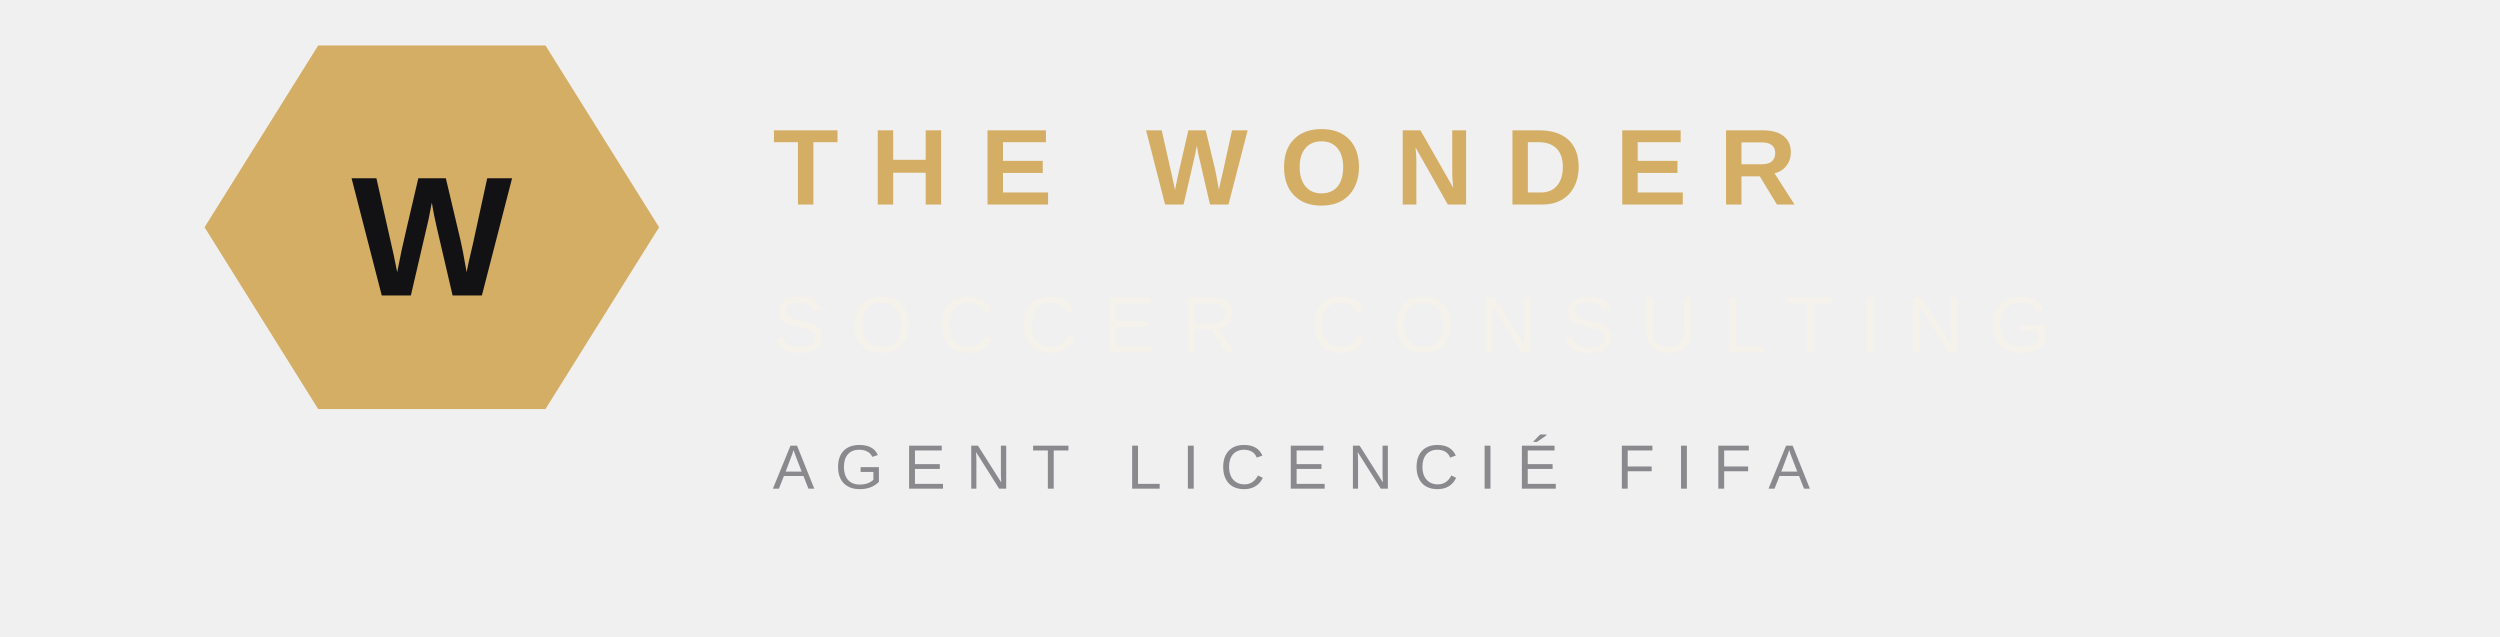
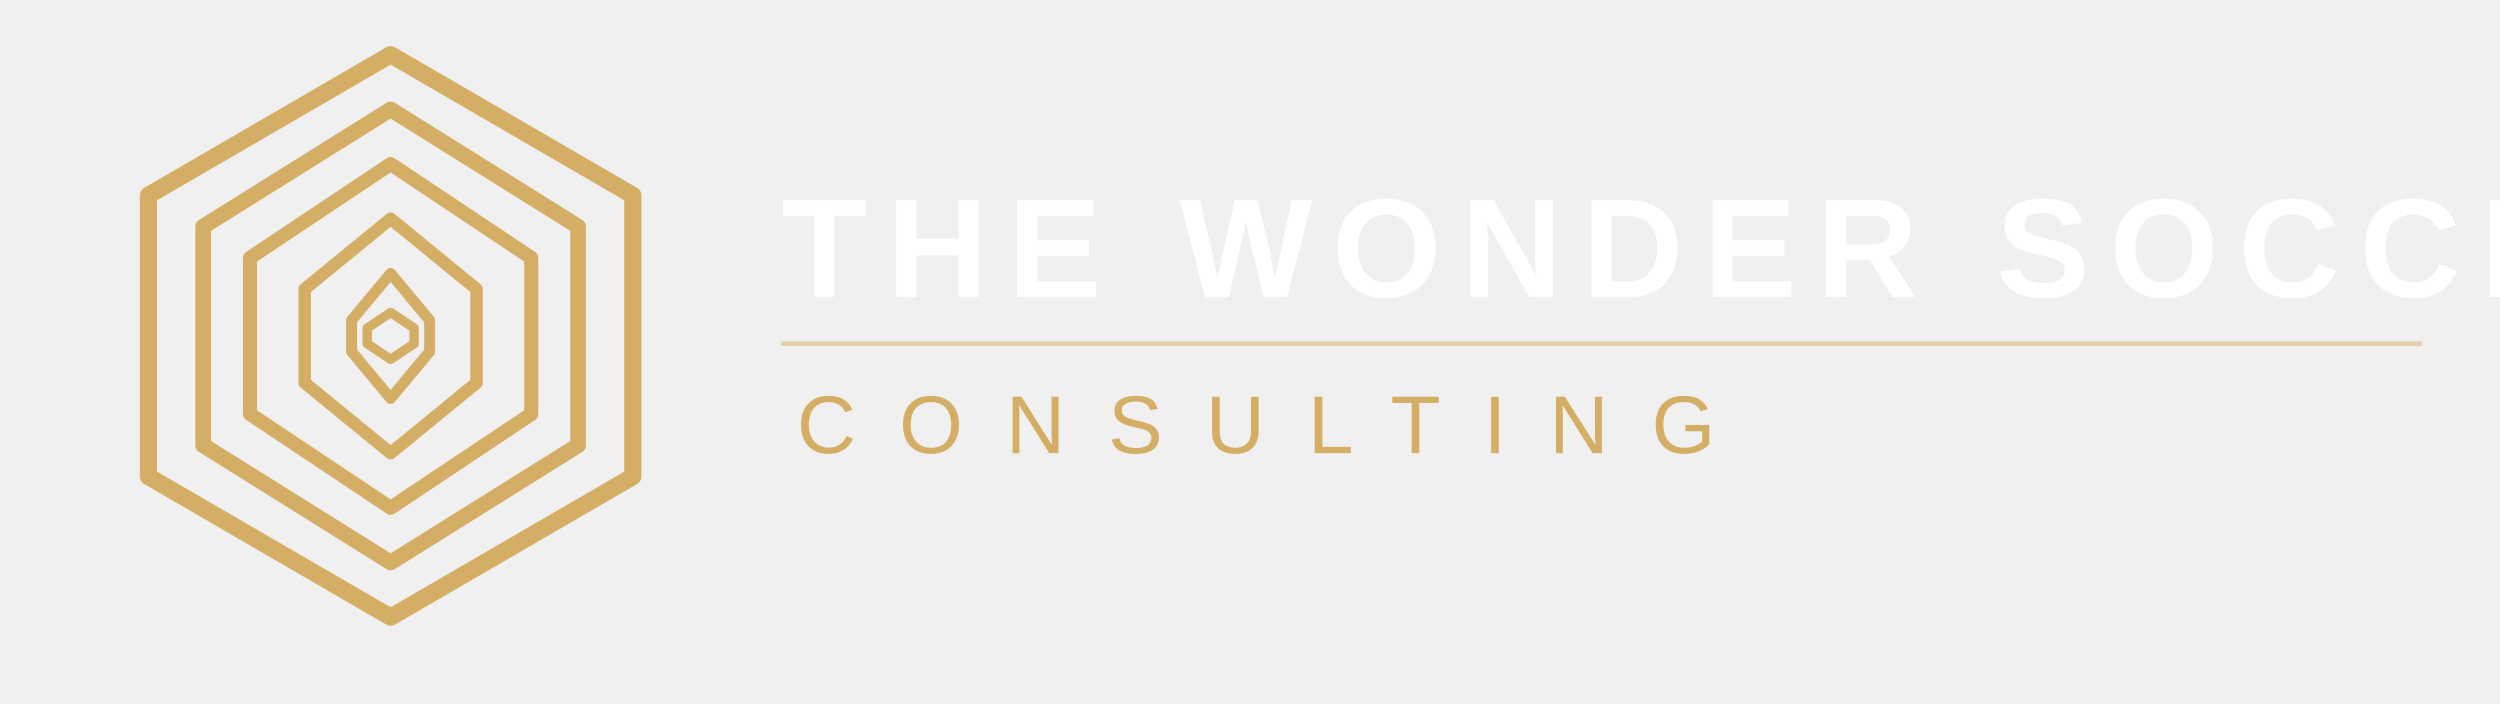
- <svg xmlns="http://www.w3.org/2000/svg" viewBox="0 0 220 56" fill="none">
-   <polygon points="28,4 48,4 58,20 48,36 28,36 18,20" fill="#D5AE65" />
-   <text x="38" y="26" text-anchor="middle" fill="#121214" font-size="15" font-weight="900" font-family="Arial, sans-serif" letter-spacing="-1">W</text>
-   <text x="68" y="18" fill="#D5AE65" font-size="9.5" letter-spacing="2.8" font-family="Arial, sans-serif" font-weight="700">THE WONDER</text>
-   <text x="68" y="31" fill="#F5F2EC" font-size="7" letter-spacing="2.2" font-family="Arial, sans-serif" font-weight="400">SOCCER CONSULTING</text>
-   <text x="68" y="43" fill="#8A8A8E" font-size="5.5" letter-spacing="1.8" font-family="Arial, sans-serif">AGENT LICENCIÉ FIFA</text>
+ <svg xmlns="http://www.w3.org/2000/svg" viewBox="0 0 320 90" fill="none">
+   <g transform="translate(10, 5)">
+     <polygon points="40,2 71,20 71,56 40,74 9,56 9,20" stroke="#D5AE65" stroke-width="2.2" fill="none" stroke-linejoin="round" />
+     <polygon points="40,9 64,24 64,52 40,67 16,52 16,24" stroke="#D5AE65" stroke-width="2" fill="none" stroke-linejoin="round" />
+     <polygon points="40,16 58,28 58,48 40,60 22,48 22,28" stroke="#D5AE65" stroke-width="1.8" fill="none" stroke-linejoin="round" />
+     <polygon points="40,23 51,32 51,44 40,53 29,44 29,32" stroke="#D5AE65" stroke-width="1.6" fill="none" stroke-linejoin="round" />
+     <polygon points="40,30 45,36 45,40 40,46 35,40 35,36" stroke="#D5AE65" stroke-width="1.4" fill="none" stroke-linejoin="round" />
+     <polygon points="40,35 43,37 43,39 40,41 37,39 37,37" stroke="#D5AE65" stroke-width="1.2" fill="none" stroke-linejoin="round" />
+   </g>
+   <g transform="translate(100, 0)">
+     <text x="0" y="38" fill="#FFFFFF" font-family="'Archivo', Arial, sans-serif" font-weight="800" font-size="18" letter-spacing="2.5">THE WONDER SOCCER</text>
+     <text x="2" y="58" fill="#D5AE65" font-family="'Archivo', Arial, sans-serif" font-weight="400" font-size="10.5" letter-spacing="5.5">CONSULTING</text>
+     <line x1="0" y1="44" x2="210" y2="44" stroke="#D5AE65" stroke-width="0.6" opacity="0.5" />
+   </g>
</svg>
